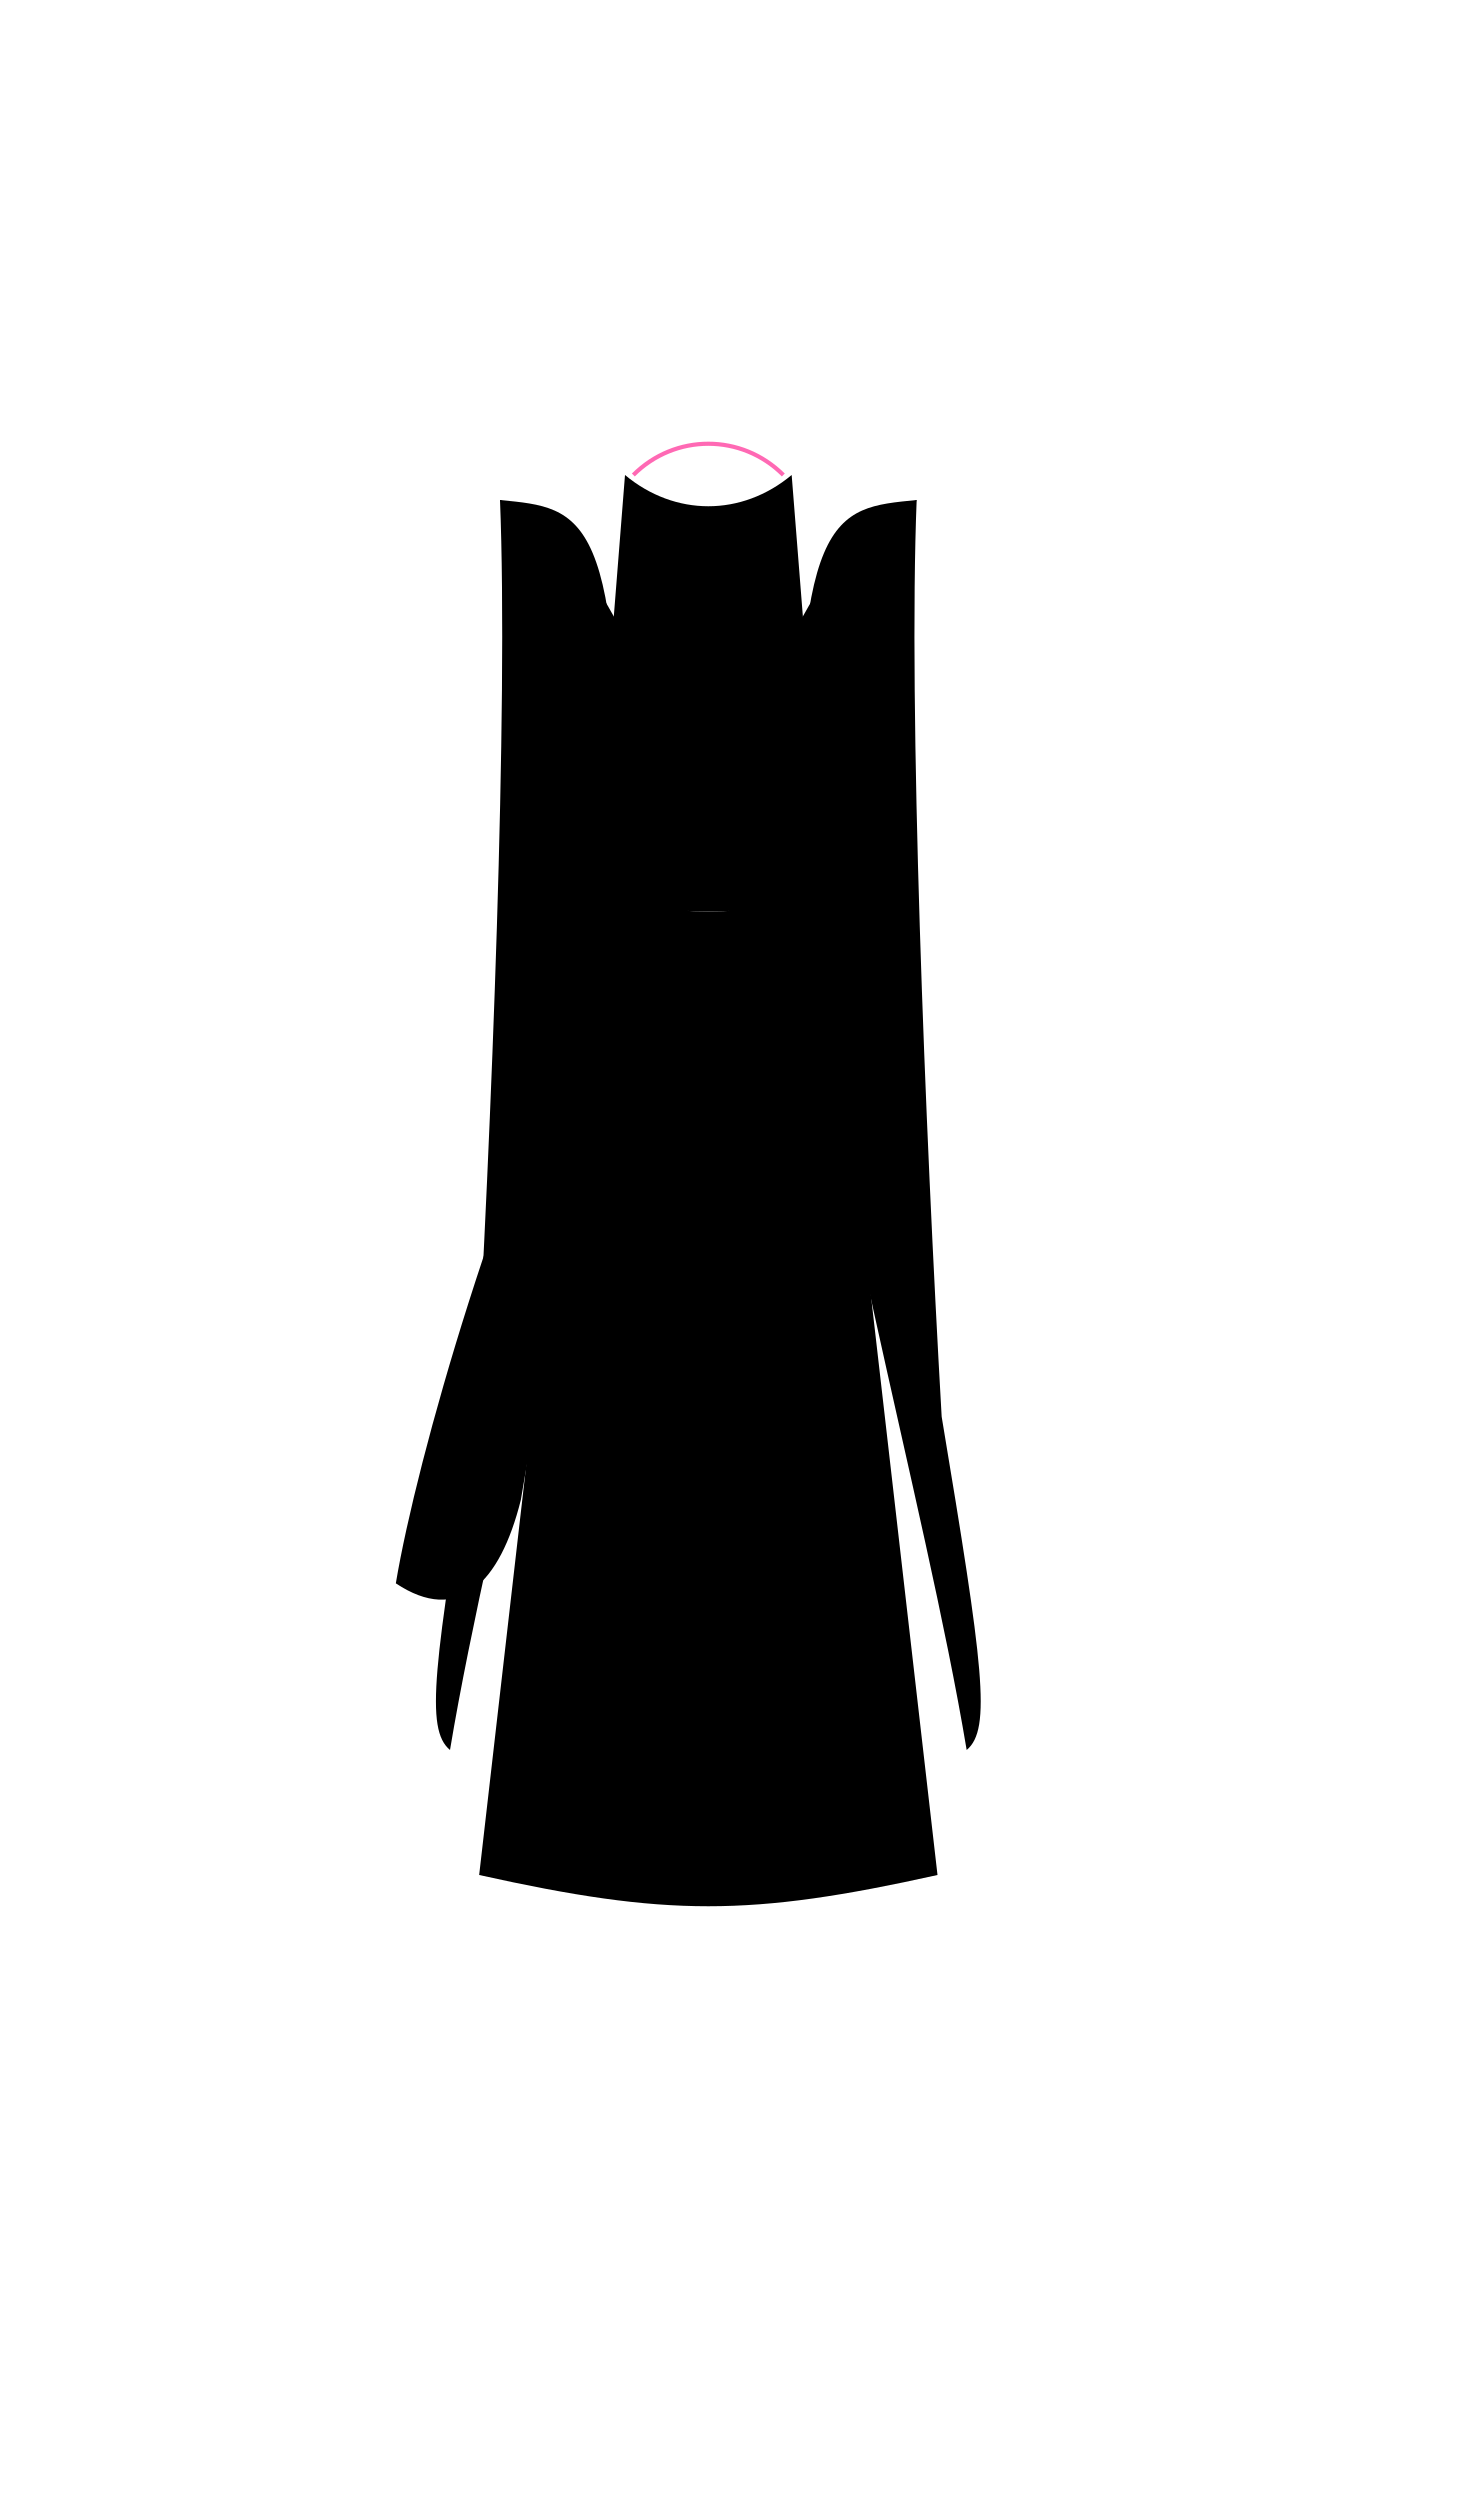
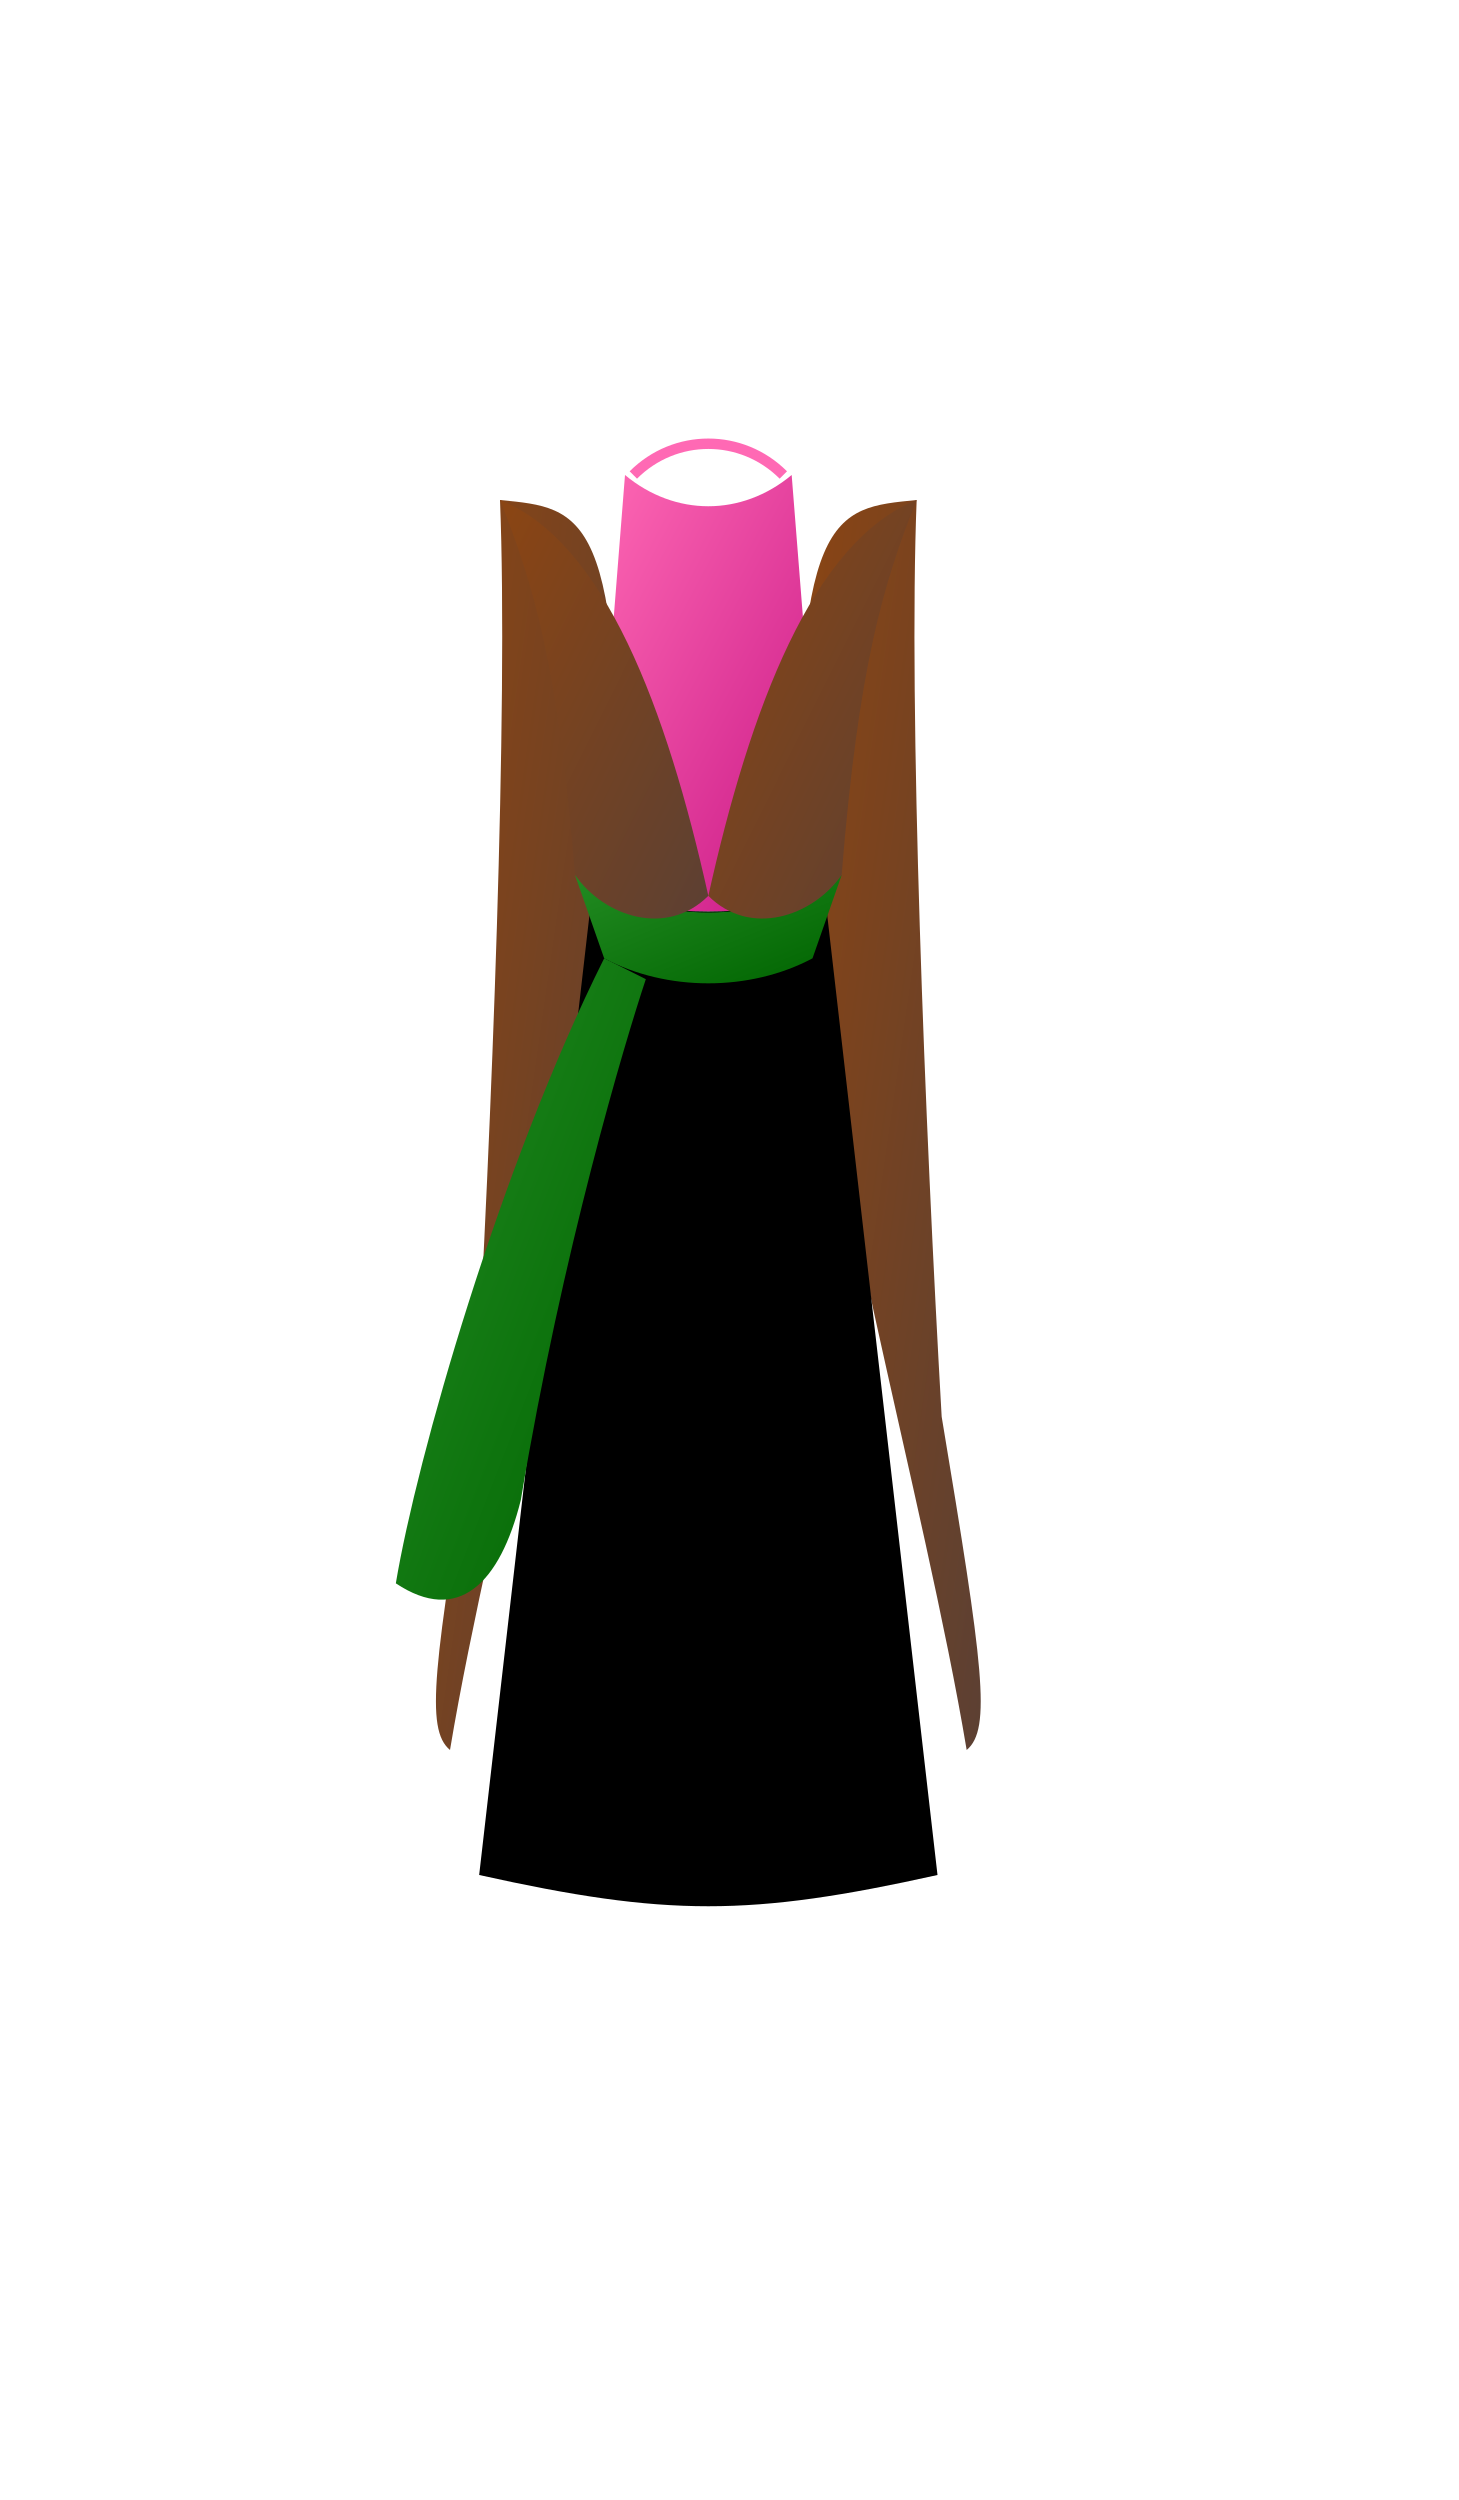
<svg xmlns="http://www.w3.org/2000/svg" viewBox="0 0 350 600">
  <defs>
    <linearGradient id="primaryGrad" x1="0%" y1="0%" x2="100%" y2="100%">
-       <stop offset="0%" stopColor="#8B4513" />
-       <stop offset="100%" stopColor="#5C4033" />
+       <stop offset="0%" stop-color="#8B4513" />
+       <stop offset="100%" stop-color="#5C4033" />
+     </linearGradient>
+     <linearGradient id="secondaryGrad" x1="0%" y1="0%" x2="100%" y2="100%">
+       <stop offset="0%" stop-color="#228B22" />
+       <stop offset="100%" stop-color="#006400" />
    </linearGradient>
    <linearGradient id="accentGrad" x1="0%" y1="0%" x2="100%" y2="100%">
-       <stop offset="0%" stopColor="#FF69B4" />
-       <stop offset="100%" stopColor="#C71585" />
-     </linearGradient>
-     <linearGradient id="secondaryGrad" x1="0%" y1="0%" x2="100%" y2="100%">
-       <stop offset="0%" stopColor="#228B22" />
-       <stop offset="100%" stopColor="#006400" />
+       <stop offset="0%" stop-color="#FF69B4" />
+       <stop offset="100%" stop-color="#C71585" />
    </linearGradient>
  </defs>
  <path d="M150 114 C162 124, 178 124, 190 114 L198 215 C180 220, 160 220, 142 215 Z" fill="url(#accentGrad)" />
-   <path d="M152 114 C162 104, 178 104, 188 114" stroke="#FF69B4" strokeWidth="2.5" fill="none" />
+   <path d="M152 114 C162 104, 178 104, 188 114" stroke="#FF69B4" stroke-width="2.5" fill="none" />
  <path d="M120 120 C140 122, 150 122, 148 210 C144 270, 118 360, 108 420 C102 415, 104 400, 114 340 C118 270, 122 170, 120 120 Z" fill="url(#primaryGrad)" />
  <path d="M220 120 C200 122, 190 122, 192 210 C196 270, 222 360, 232 420 C238 415, 236 400, 226 340 C222 270, 218 170, 220 120 Z" fill="url(#primaryGrad)" />
  <path d="M142 215 C160 220, 180 220, 198 215 L225 450 C180 460, 160 460, 115 450 Z" fill="#000000" />
  <path d="M138 210 C160 222, 180 222, 202 210 L195 230 C180 238, 160 238, 145 230 Z" fill="url(#secondaryGrad)" />
  <path d="M145 230 C120 280, 100 350, 95 380 C110 390, 120 380, 125 360 C135 300, 150 250, 155 235 Z" fill="url(#secondaryGrad)" />
  <path d="M120 120 C145 130, 160 170, 170 215 C160 225, 145 220, 138 210 C134 160, 128 140, 120 120 Z" fill="url(#primaryGrad)" />
  <path d="M220 120 C195 130, 180 170, 170 215 C180 225, 195 220, 202 210 C206 160, 212 140, 220 120 Z" fill="url(#primaryGrad)" />
</svg>
